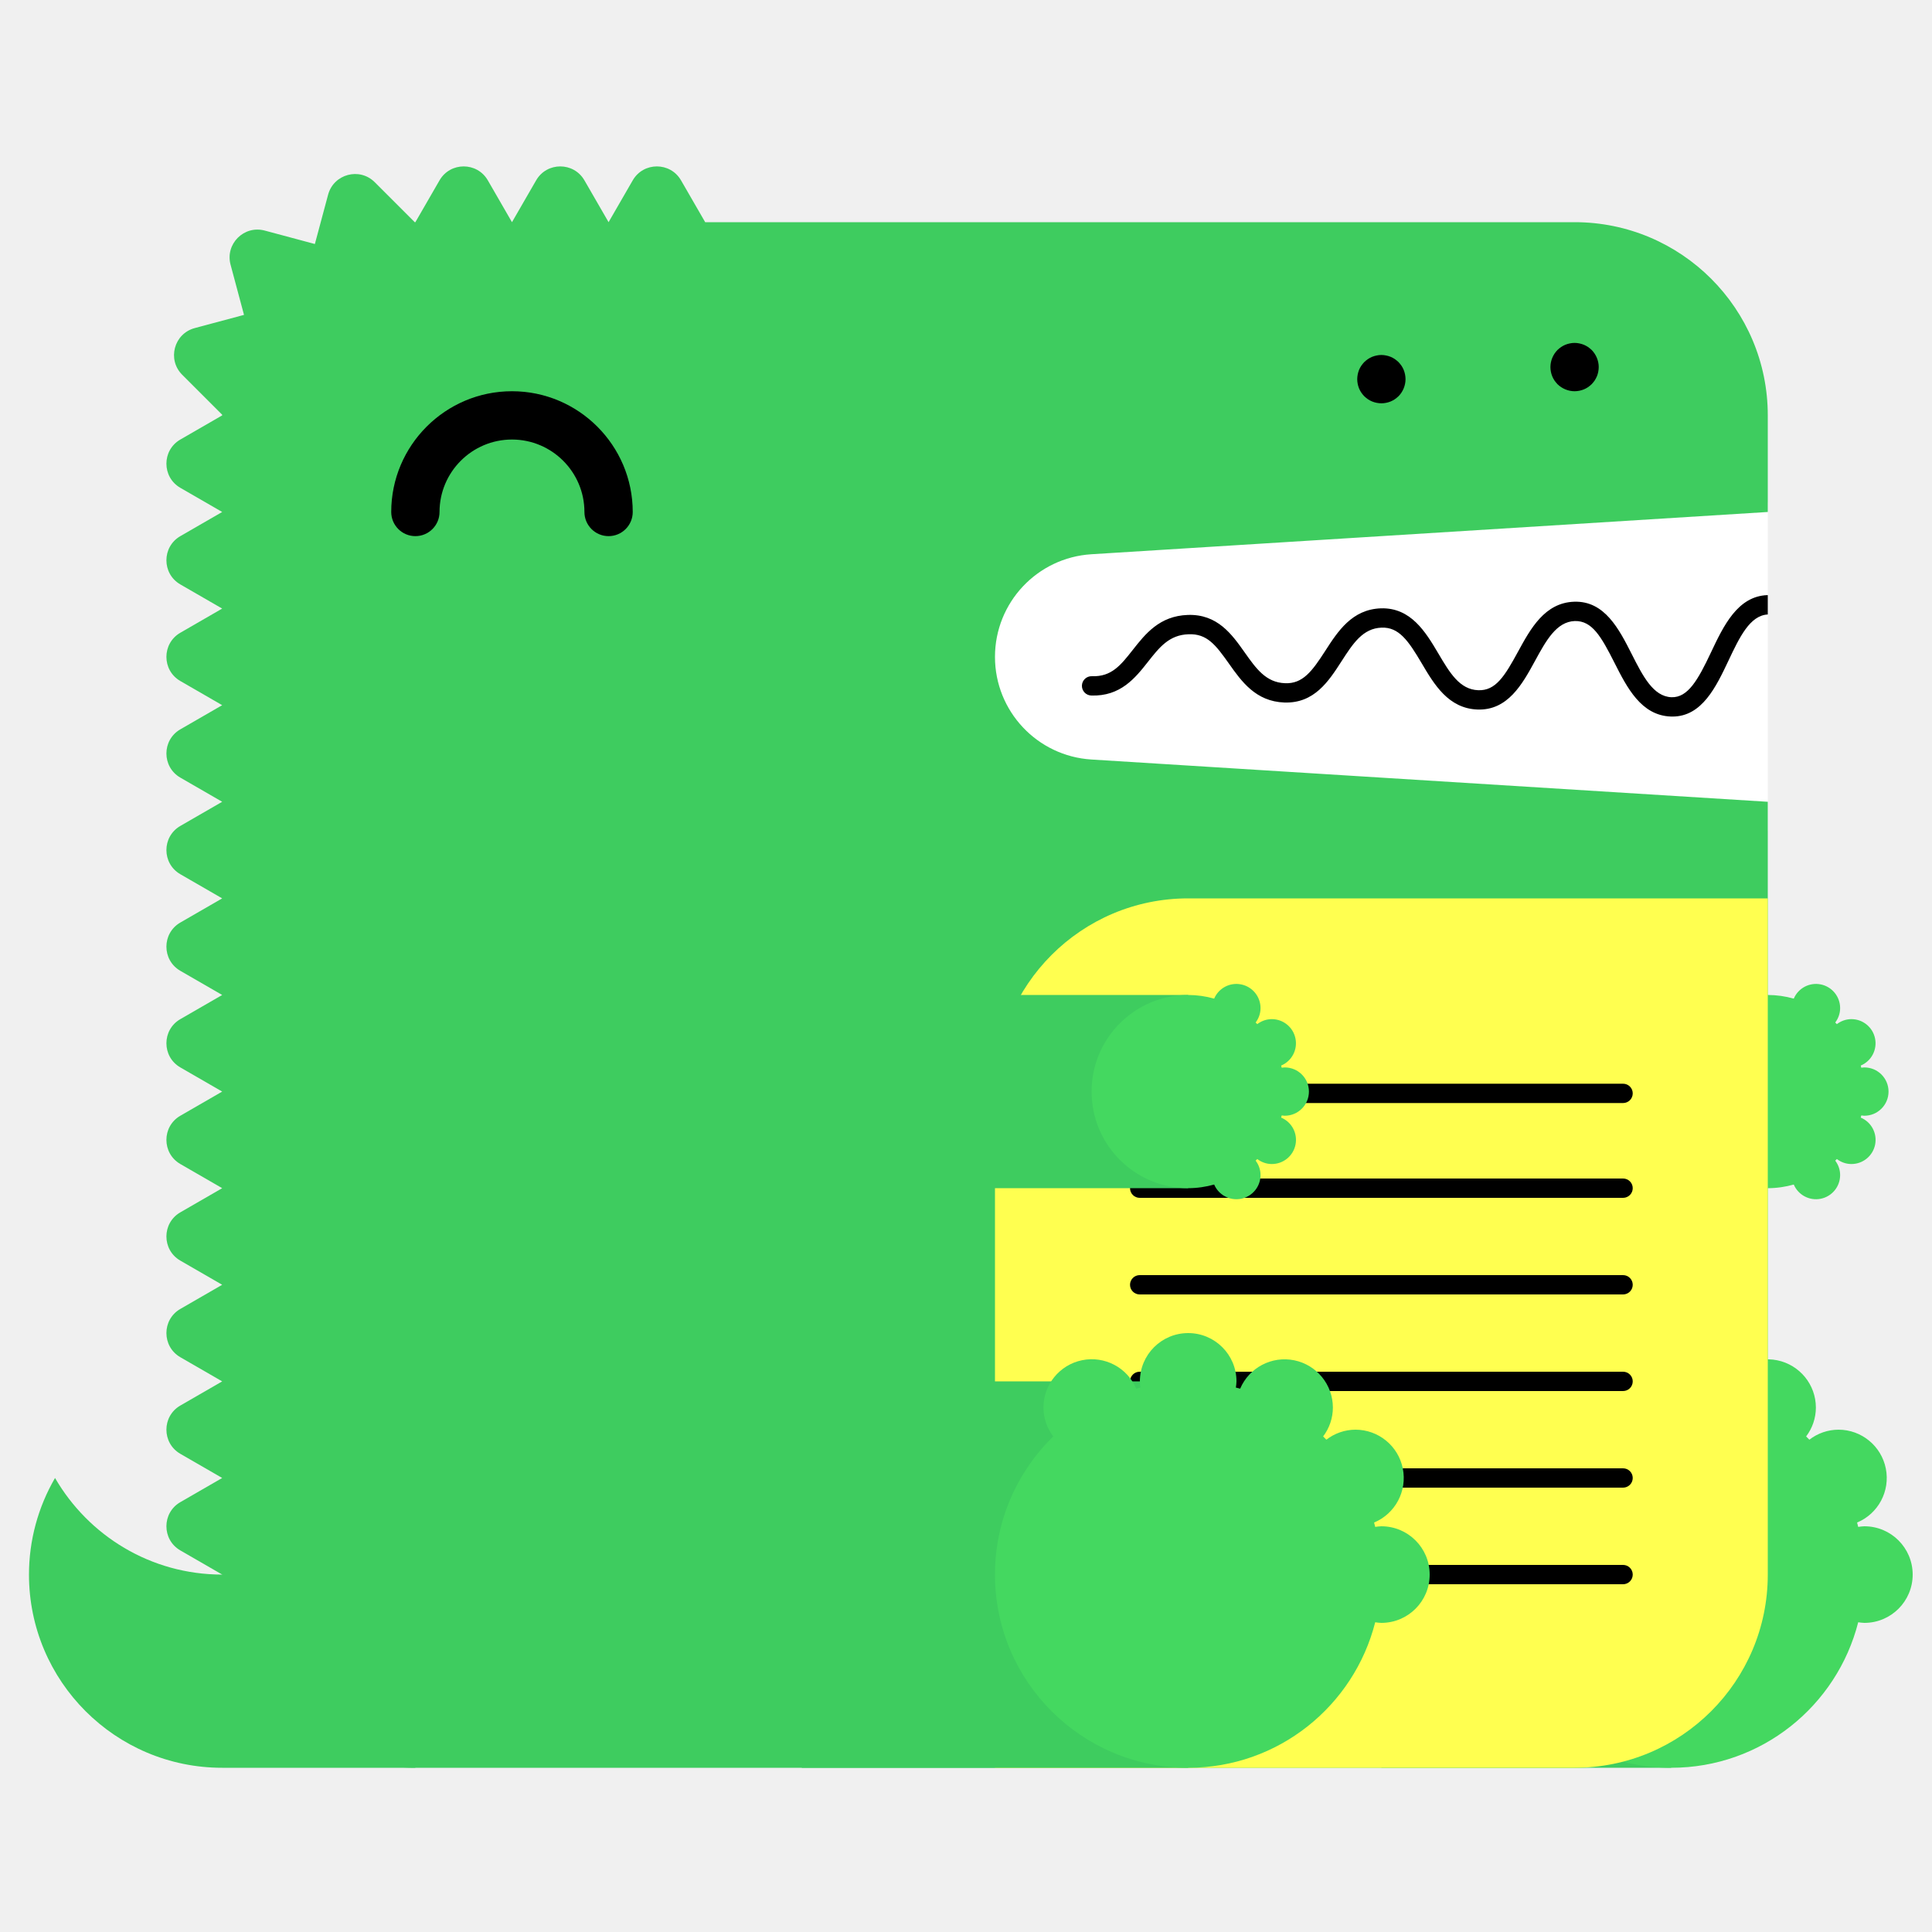
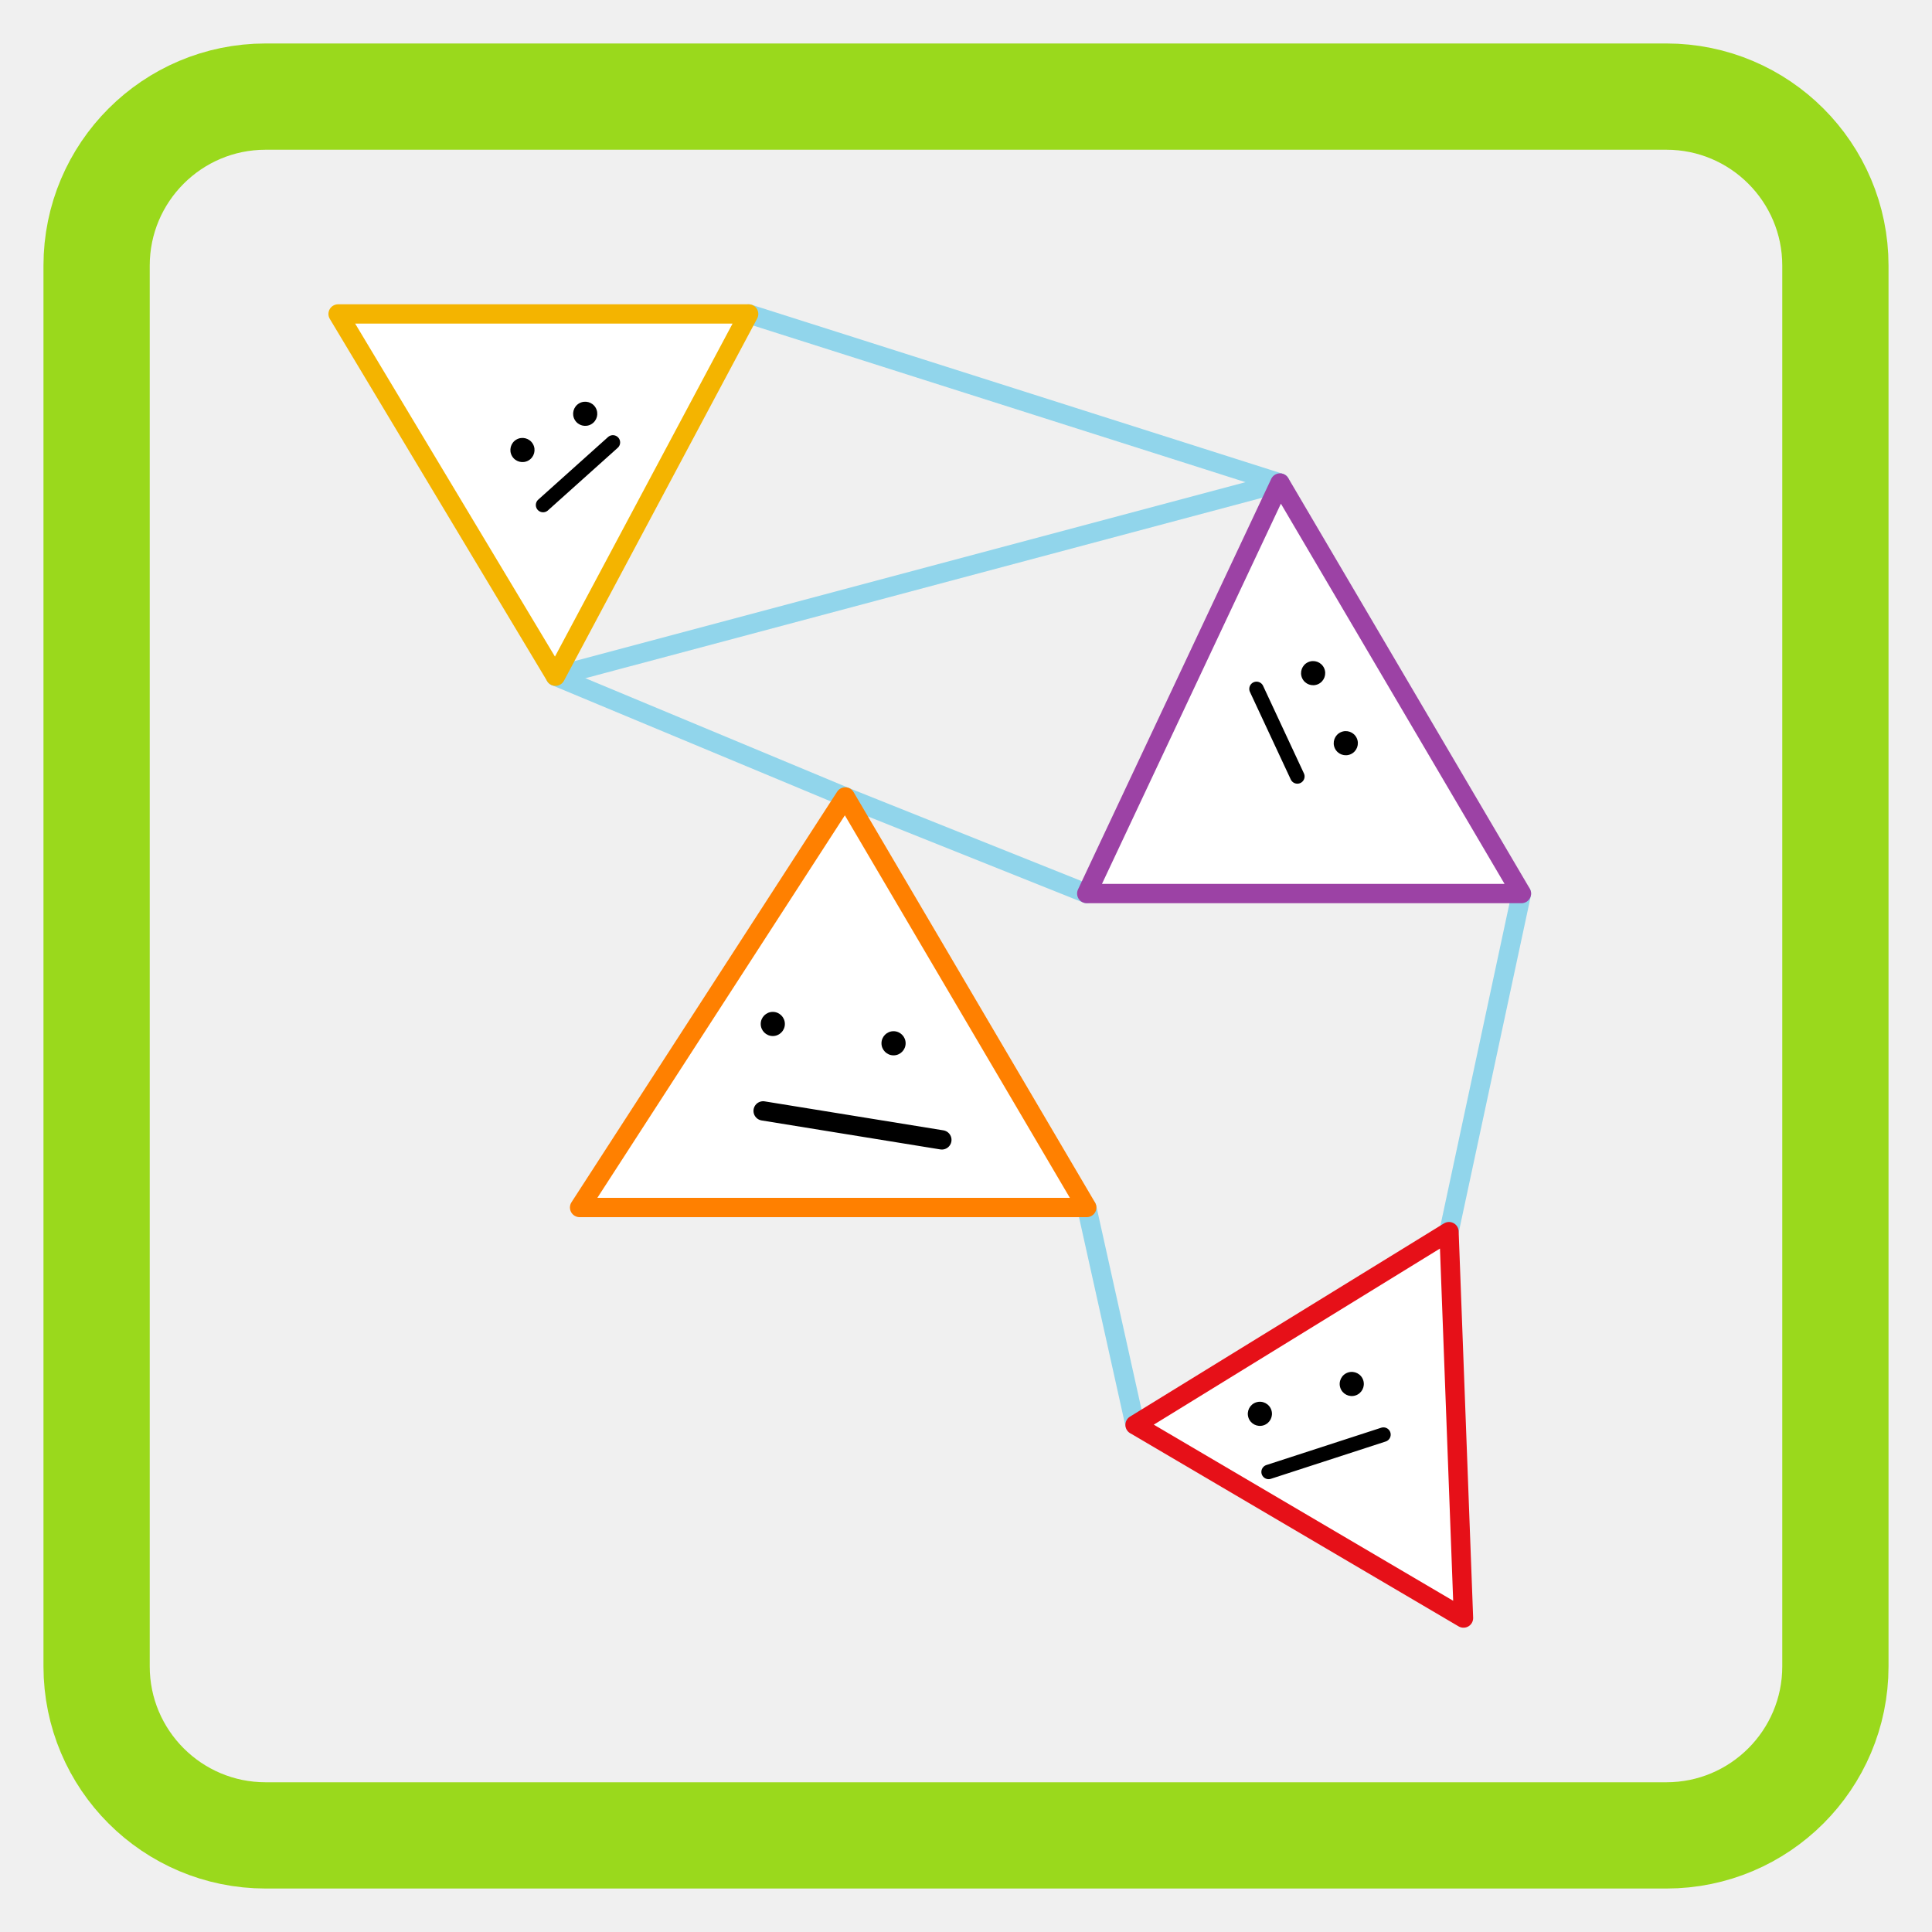
- <svg xmlns="http://www.w3.org/2000/svg" width="200" height="200" viewBox="0 0 200 200">
-   <g fill="none" fill-rule="evenodd">
-     <path fill="#FFF" d="M99 52h84v34H99z" />
-     <path d="M23 163c-7.398 0-13.843-4.027-17.303-10A19.886 19.886 0 0 0 3 163c0 11.046 8.954 20 20 20h20v-20H23z" fill="#3ECC5F" />
-     <path d="M112.98 57.376L183 53V43c0-11.046-8.954-20-20-20H73l-2.5-4.33c-1.112-1.925-3.889-1.925-5 0L63 23l-2.5-4.33c-1.111-1.925-3.889-1.925-5 0L53 23l-2.5-4.33c-1.111-1.925-3.889-1.925-5 0L43 23c-.022 0-.042.003-.065.003l-4.142-4.141c-1.57-1.571-4.252-.853-4.828 1.294l-1.369 5.104-5.192-1.392c-2.148-.575-4.111 1.389-3.535 3.536l1.39 5.193-5.102 1.367c-2.148.576-2.867 3.259-1.296 4.83l4.142 4.142c0 .021-.003.042-.003.064l-4.33 2.5c-1.925 1.111-1.925 3.889 0 5L23 53l-4.33 2.5c-1.925 1.111-1.925 3.889 0 5L23 63l-4.33 2.5c-1.925 1.111-1.925 3.889 0 5L23 73l-4.33 2.5c-1.925 1.111-1.925 3.889 0 5L23 83l-4.33 2.5c-1.925 1.111-1.925 3.889 0 5L23 93l-4.33 2.5c-1.925 1.111-1.925 3.889 0 5L23 103l-4.33 2.5c-1.925 1.111-1.925 3.889 0 5L23 113l-4.33 2.5c-1.925 1.111-1.925 3.889 0 5L23 123l-4.33 2.5c-1.925 1.111-1.925 3.889 0 5L23 133l-4.33 2.5c-1.925 1.111-1.925 3.889 0 5L23 143l-4.33 2.5c-1.925 1.111-1.925 3.889 0 5L23 153l-4.33 2.5c-1.925 1.111-1.925 3.889 0 5L23 163c0 11.046 8.954 20 20 20h120c11.046 0 20-8.954 20-20V83l-70.02-4.376A10.645 10.645 0 0 1 103 68c0-5.621 4.37-10.273 9.98-10.624" fill="#3ECC5F" />
-     <path fill="#3ECC5F" d="M143 183h30v-40h-30z" />
-     <path d="M193 158c-.219 0-.428.037-.639.064-.038-.15-.074-.301-.116-.451A5 5 0 0 0 190.32 148a4.96 4.96 0 0 0-3.016 1.036 26.531 26.531 0 0 0-.335-.336 4.955 4.955 0 0 0 1.011-2.987 5 5 0 0 0-9.599-1.959c-.148-.042-.297-.077-.445-.115.027-.211.064-.42.064-.639a5 5 0 0 0-5-5 5 5 0 0 0-5 5c0 .219.037.428.064.639-.148.038-.297.073-.445.115a4.998 4.998 0 0 0-9.599 1.959c0 1.125.384 2.151 1.011 2.987-3.717 3.632-6.031 8.693-6.031 14.3 0 11.046 8.954 20 20 20 9.339 0 17.16-6.41 19.361-15.064.211.027.42.064.639.064a5 5 0 0 0 5-5 5 5 0 0 0-5-5" fill="#44D860" />
-     <path fill="#3ECC5F" d="M153 123h30v-20h-30z" />
-     <path d="M193 115.5a2.5 2.5 0 1 0 0-5c-.109 0-.214.019-.319.032-.02-.075-.037-.15-.058-.225a2.501 2.501 0 0 0-.963-4.807c-.569 0-1.088.197-1.508.518a6.653 6.653 0 0 0-.168-.168c.314-.417.506-.931.506-1.494a2.5 2.5 0 0 0-4.8-.979A9.987 9.987 0 0 0 183 103c-5.522 0-10 4.478-10 10s4.478 10 10 10c.934 0 1.833-.138 2.69-.377a2.5 2.5 0 0 0 4.8-.979c0-.563-.192-1.077-.506-1.494.057-.055.113-.111.168-.168.42.321.939.518 1.508.518a2.5 2.5 0 0 0 .963-4.807c.021-.074.038-.15.058-.225.105.013.21.032.319.032" fill="#44D860" />
-     <path d="M63 55.5a2.5 2.5 0 0 1-2.5-2.5c0-4.136-3.364-7.5-7.5-7.5s-7.5 3.364-7.5 7.5a2.5 2.5 0 1 1-5 0c0-6.893 5.607-12.5 12.5-12.5S65.5 46.107 65.5 53a2.5 2.5 0 0 1-2.5 2.5" fill="#000" />
-     <path d="M103 183h60c11.046 0 20-8.954 20-20V93h-60c-11.046 0-20 8.954-20 20v70z" fill="#FFFF50" />
-     <path d="M168.02 124h-50.04a1 1 0 1 1 0-2h50.04a1 1 0 1 1 0 2m0 20h-50.04a1 1 0 1 1 0-2h50.04a1 1 0 1 1 0 2m0 20h-50.04a1 1 0 1 1 0-2h50.04a1 1 0 1 1 0 2m0-49.814h-50.04a1 1 0 1 1 0-2h50.04a1 1 0 1 1 0 2m0 19.814h-50.04a1 1 0 1 1 0-2h50.04a1 1 0 1 1 0 2m0 20h-50.04a1 1 0 1 1 0-2h50.04a1 1 0 1 1 0 2M183 61.611c-.012 0-.022-.006-.034-.005-3.09.105-4.552 3.196-5.842 5.923-1.346 2.85-2.387 4.703-4.093 4.647-1.889-.068-2.969-2.202-4.113-4.46-1.314-2.594-2.814-5.536-5.963-5.426-3.046.104-4.513 2.794-5.807 5.167-1.377 2.528-2.314 4.065-4.121 3.994-1.927-.07-2.951-1.805-4.136-3.813-1.321-2.236-2.848-4.75-5.936-4.664-2.994.103-4.465 2.385-5.763 4.4-1.373 2.13-2.335 3.428-4.165 3.351-1.973-.07-2.992-1.51-4.171-3.177-1.324-1.873-2.816-3.993-5.895-3.89-2.928.1-4.399 1.97-5.696 3.618-1.232 1.564-2.194 2.802-4.229 2.724a1 1 0 0 0-.072 2c3.017.101 4.545-1.8 5.872-3.487 1.177-1.496 2.193-2.787 4.193-2.855 1.926-.082 2.829 1.115 4.195 3.045 1.297 1.834 2.769 3.914 5.731 4.021 3.103.104 4.596-2.215 5.918-4.267 1.182-1.834 2.202-3.417 4.15-3.484 1.793-.067 2.769 1.35 4.145 3.681 1.297 2.197 2.766 4.686 5.787 4.796 3.125.108 4.634-2.62 5.949-5.035 1.139-2.088 2.214-4.06 4.119-4.126 1.793-.042 2.728 1.595 4.111 4.33 1.292 2.553 2.757 5.445 5.825 5.556l.169.003c3.064 0 4.518-3.075 5.805-5.794 1.139-2.41 2.217-4.68 4.067-4.773v-2z" fill="#000" />
-     <path fill="#3ECC5F" d="M83 183h40v-40H83z" />
-     <path d="M143 158c-.219 0-.428.037-.639.064-.038-.15-.074-.301-.116-.451A5 5 0 0 0 140.32 148a4.96 4.96 0 0 0-3.016 1.036 26.531 26.531 0 0 0-.335-.336 4.955 4.955 0 0 0 1.011-2.987 5 5 0 0 0-9.599-1.959c-.148-.042-.297-.077-.445-.115.027-.211.064-.42.064-.639a5 5 0 0 0-5-5 5 5 0 0 0-5 5c0 .219.037.428.064.639-.148.038-.297.073-.445.115a4.998 4.998 0 0 0-9.599 1.959c0 1.125.384 2.151 1.011 2.987-3.717 3.632-6.031 8.693-6.031 14.3 0 11.046 8.954 20 20 20 9.339 0 17.16-6.41 19.361-15.064.211.027.42.064.639.064a5 5 0 0 0 5-5 5 5 0 0 0-5-5" fill="#44D860" />
-     <path fill="#3ECC5F" d="M83 123h40v-20H83z" />
-     <path d="M133 115.5a2.5 2.5 0 1 0 0-5c-.109 0-.214.019-.319.032-.02-.075-.037-.15-.058-.225a2.501 2.501 0 0 0-.963-4.807c-.569 0-1.088.197-1.508.518a6.653 6.653 0 0 0-.168-.168c.314-.417.506-.931.506-1.494a2.5 2.5 0 0 0-4.8-.979A9.987 9.987 0 0 0 123 103c-5.522 0-10 4.478-10 10s4.478 10 10 10c.934 0 1.833-.138 2.69-.377a2.5 2.5 0 0 0 4.8-.979c0-.563-.192-1.077-.506-1.494.057-.055.113-.111.168-.168.42.321.939.518 1.508.518a2.5 2.5 0 0 0 .963-4.807c.021-.074.038-.15.058-.225.105.013.21.032.319.032" fill="#44D860" />
-     <path d="M143 41.75c-.16 0-.33-.02-.49-.05a2.52 2.52 0 0 1-.47-.14c-.15-.06-.29-.14-.431-.23-.13-.09-.259-.2-.38-.31-.109-.12-.219-.24-.309-.38s-.17-.28-.231-.43a2.619 2.619 0 0 1-.189-.96c0-.16.02-.33.05-.49.03-.16.08-.31.139-.47.061-.15.141-.29.231-.43.09-.13.2-.26.309-.38.121-.11.25-.22.38-.31.141-.09.281-.17.431-.23.149-.06.31-.11.47-.14.32-.07.65-.07.98 0 .159.03.32.08.47.14.149.06.29.14.43.23.13.09.259.2.38.31.11.12.22.25.31.38.09.14.17.28.23.43.06.16.11.31.14.47.029.16.05.33.05.49 0 .66-.271 1.31-.73 1.77-.121.11-.25.22-.38.31-.14.09-.281.17-.43.23a2.565 2.565 0 0 1-.96.19m20-1.25c-.66 0-1.3-.27-1.771-.73a3.802 3.802 0 0 1-.309-.38c-.09-.14-.17-.28-.231-.43a2.619 2.619 0 0 1-.189-.96c0-.66.27-1.3.729-1.77.121-.11.25-.22.38-.31.141-.09.281-.17.431-.23.149-.06.31-.11.47-.14.32-.07.66-.07.98 0 .159.03.32.08.47.14.149.06.29.14.43.23.13.09.259.2.38.31.459.47.73 1.11.73 1.77 0 .16-.021.33-.05.49-.03.16-.08.32-.14.47-.07.15-.14.29-.23.43-.09.13-.2.26-.31.38-.121.11-.25.22-.38.31-.14.09-.281.17-.43.23a2.565 2.565 0 0 1-.96.19" fill="#000" />
+ <svg xmlns="http://www.w3.org/2000/svg" viewBox="0 0 400 400" width="100%" height="100%">
+   <rect x="20" y="20" width="360" height="360" rx="35" fill="none" stroke="#9ad91c" stroke-width="22" />
+   <g stroke="#91d5eb" stroke-width="4" stroke-linecap="round">
+     <line x1="155" y1="65" x2="265" y2="100" />
+     <line x1="115" y1="140" x2="265" y2="100" />
+     <line x1="115" y1="140" x2="175" y2="165" />
+     <line x1="175" y1="165" x2="225" y2="185" />
+     <line x1="315" y1="185" x2="300" y2="255" />
+     <line x1="225" y1="250" x2="235" y2="295" />
+   </g>
+   <g>
+     <polygon points="70,65 155,65 115,140" fill="#ffffff" stroke="#f4b400" stroke-width="4" stroke-linejoin="round" />
+     <g transform="rotate(-30 115 95)">
+       <circle cx="110" cy="90" r="2.5" fill="#000000" />
+       <circle cx="125" cy="90" r="2.5" fill="#000000" />
+       <line x1="108" y1="102" x2="127" y2="98" stroke="#000000" stroke-width="3" stroke-linecap="round" />
+     </g>
+   </g>
+   <g>
+     <polygon points="265,100 225,185 315,185" fill="#ffffff" stroke="#9c42a5" stroke-width="4" stroke-linejoin="round" />
+     <g transform="rotate(65 268 150)">
+       <circle cx="260" cy="142" r="2.5" fill="#000000" />
+       <circle cx="276" cy="142" r="2.5" fill="#000000" />
+       <line x1="258" y1="154" x2="278" y2="154" stroke="#000000" stroke-width="3" stroke-linecap="round" />
+     </g>
+   </g>
+   <g>
+     <polygon points="175,165 120,250 225,250" fill="#ffffff" stroke="#ff8000" stroke-width="4" stroke-linejoin="round" />
+     <circle cx="160" cy="212" r="2.5" fill="#000000" />
+     <circle cx="185" cy="216" r="2.5" fill="#000000" />
+     <line x1="158" y1="230" x2="195" y2="236" stroke="#000000" stroke-width="4" stroke-linecap="round" />
+   </g>
+   <g>
+     <polygon points="300,255 235,295 303,335" fill="#ffffff" stroke="#e61018" stroke-width="4" stroke-linejoin="round" />
+     <g transform="rotate(-18 270, 295)">
+       <circle cx="262" cy="290" r="2.5" fill="#000000" />
+       <circle cx="282" cy="290" r="2.5" fill="#000000" />
+       <line x1="260" y1="302" x2="285" y2="302" stroke="#000000" stroke-width="3" stroke-linecap="round" />
+     </g>
  </g>
</svg>
